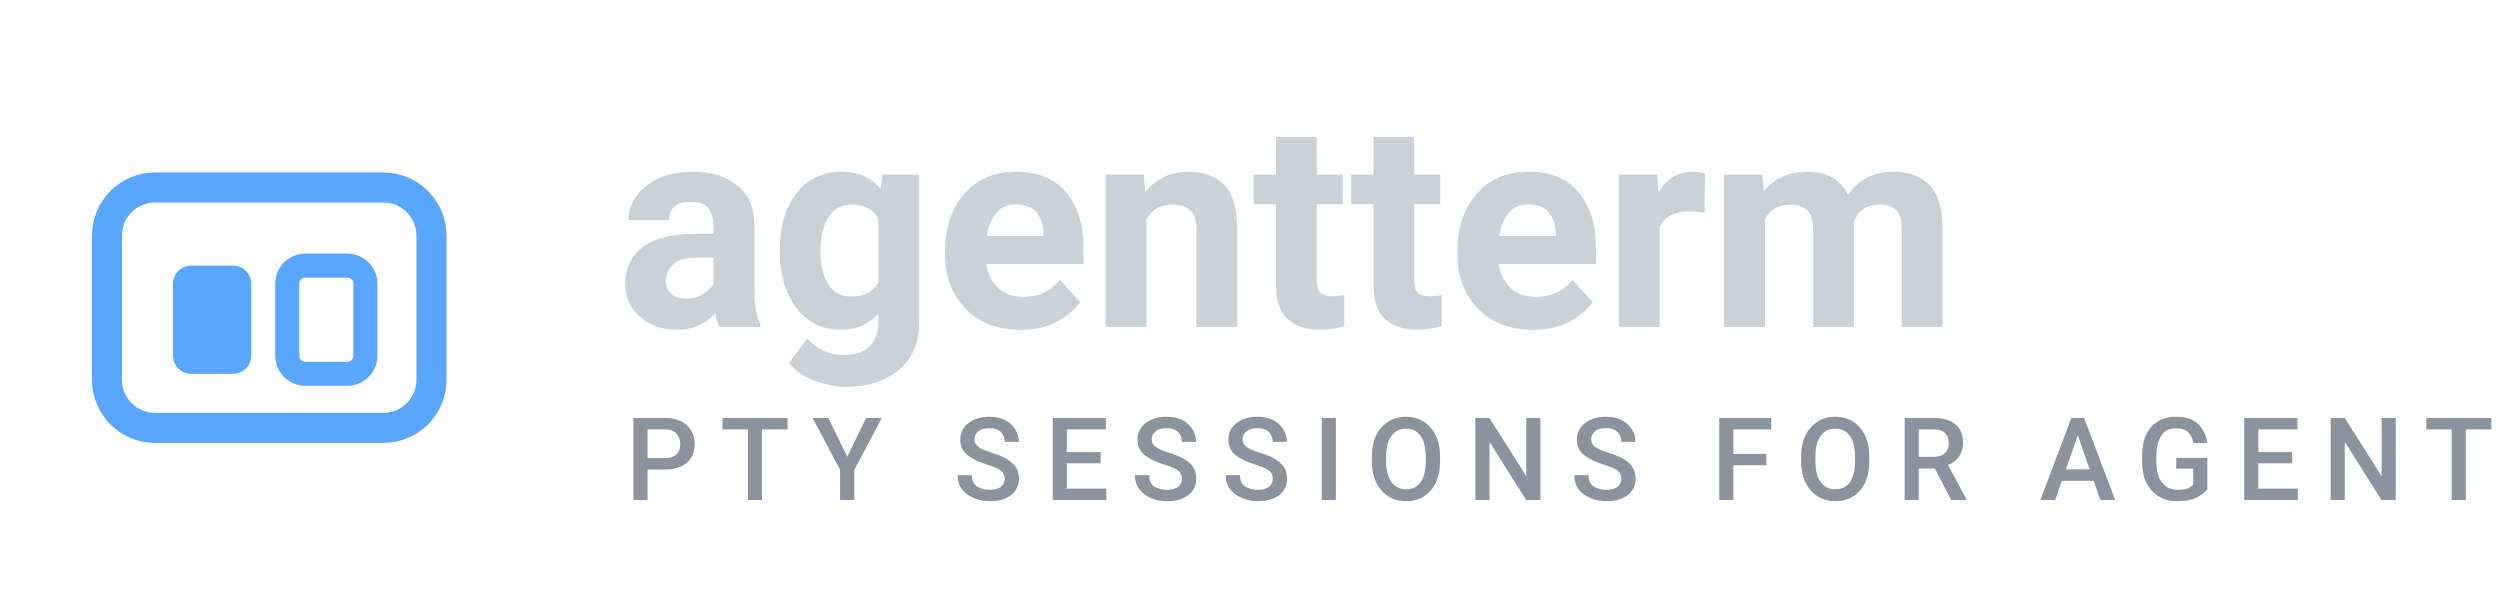
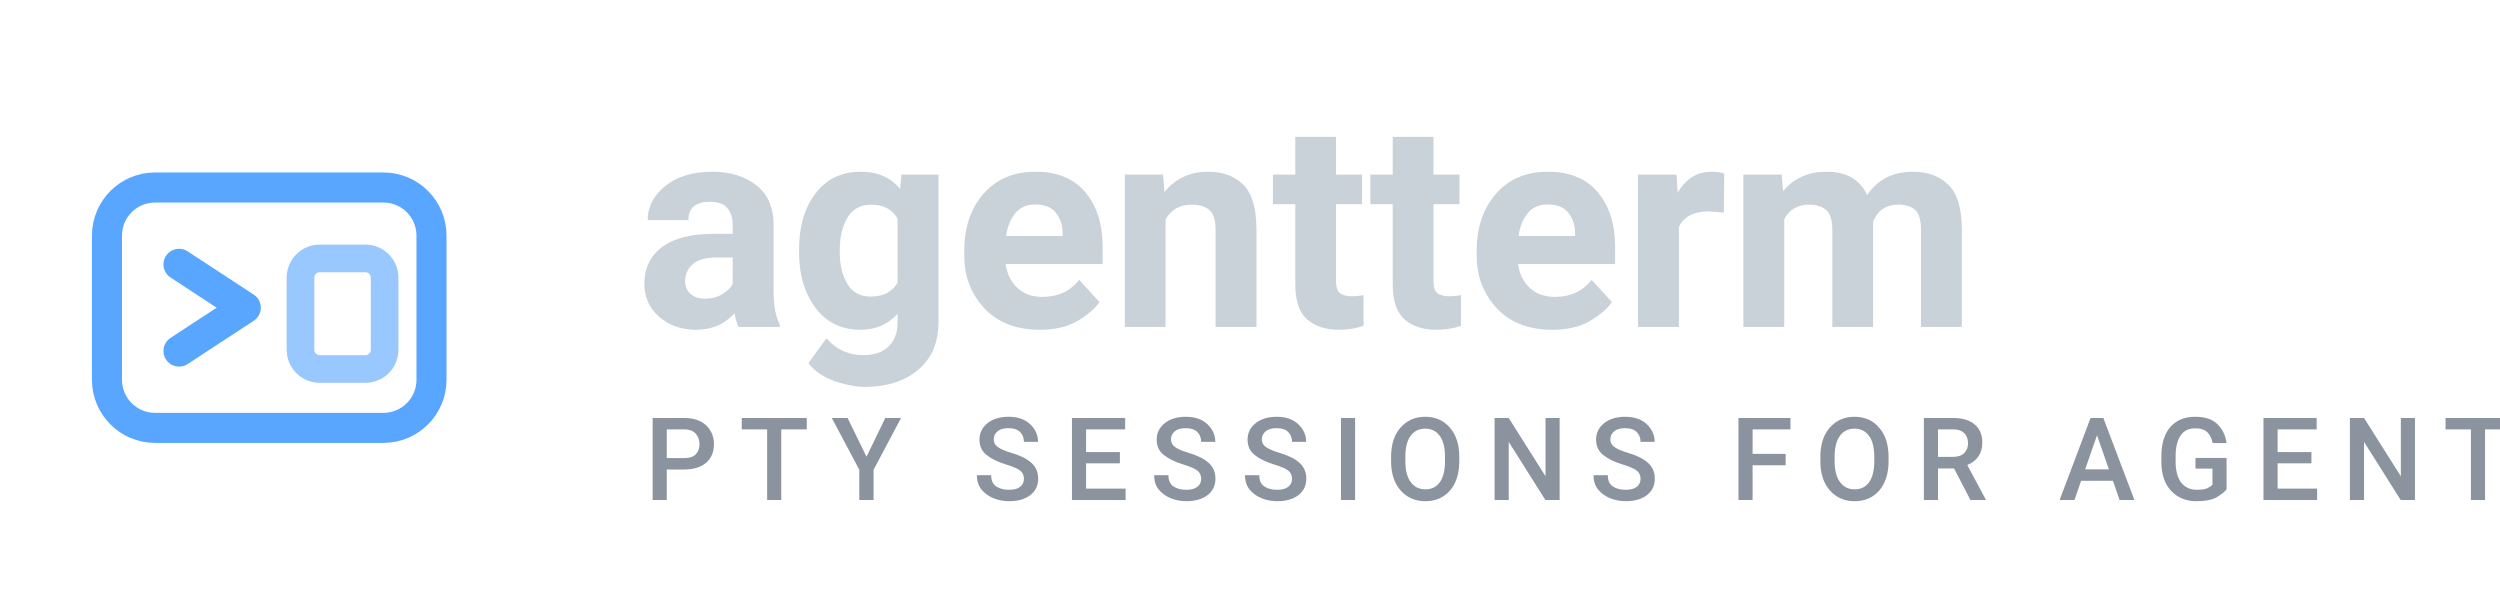
<svg xmlns="http://www.w3.org/2000/svg" viewBox="0 0 260 64" width="520" height="128" role="img" aria-label="agentterm">
-   <g transform="translate(8 12) scale(1.25)" fill="none" stroke="#58a6ff" stroke-width="2.5">
-     <rect x="2.5" y="6" width="27" height="20" rx="4" />
+   <g transform="translate(8 12) scale(1.25)">
+     <rect x="2.5" y="6" width="27" height="20" rx="4" fill="none" stroke="#58a6ff" stroke-width="2.5" />
+     <path d="M8.5 12.4 14 16l-5.5 3.6" fill="none" stroke="#58a6ff" stroke-width="2.6" stroke-linecap="round" stroke-linejoin="round" />
+     <rect x="18.6" y="11.9" width="7" height="9.2" rx="1.6" fill="none" stroke="#58a6ff" stroke-width="2.3" opacity="0.62" />
  </g>
-   <g transform="translate(8 12) scale(1.25)" fill="#58a6ff">
-     <rect x="8" y="12.5" width="6.5" height="9" rx="1.5" />
-   </g>
-   <g transform="translate(8 12) scale(1.25)" fill="none" stroke="#58a6ff" stroke-width="2">
-     <rect x="17.5" y="12.5" width="6.5" height="9" rx="1.5" />
-   </g>
-   <text x="64" y="34" font-family="-apple-system, BlinkMacSystemFont, 'Segoe UI', Roboto, sans-serif" font-size="30" font-weight="600" fill="#c9d1d9">agentterm</text>
-   <text x="65" y="52" font-family="-apple-system, BlinkMacSystemFont, 'Segoe UI', Roboto, sans-serif" font-size="12" font-weight="500" letter-spacing="2.2" fill="#8b949e">PTY SESSIONS FOR AGENTS</text>
+   <text x="66" y="34" font-family="-apple-system, BlinkMacSystemFont, 'Segoe UI', Roboto, sans-serif" font-size="30" font-weight="600" fill="#c9d1d9">agentterm</text>
+   <text x="67" y="52" font-family="-apple-system, BlinkMacSystemFont, 'Segoe UI', Roboto, sans-serif" font-size="12" font-weight="500" letter-spacing="2.2" fill="#8b949e">PTY SESSIONS FOR AGENTS</text>
</svg>
